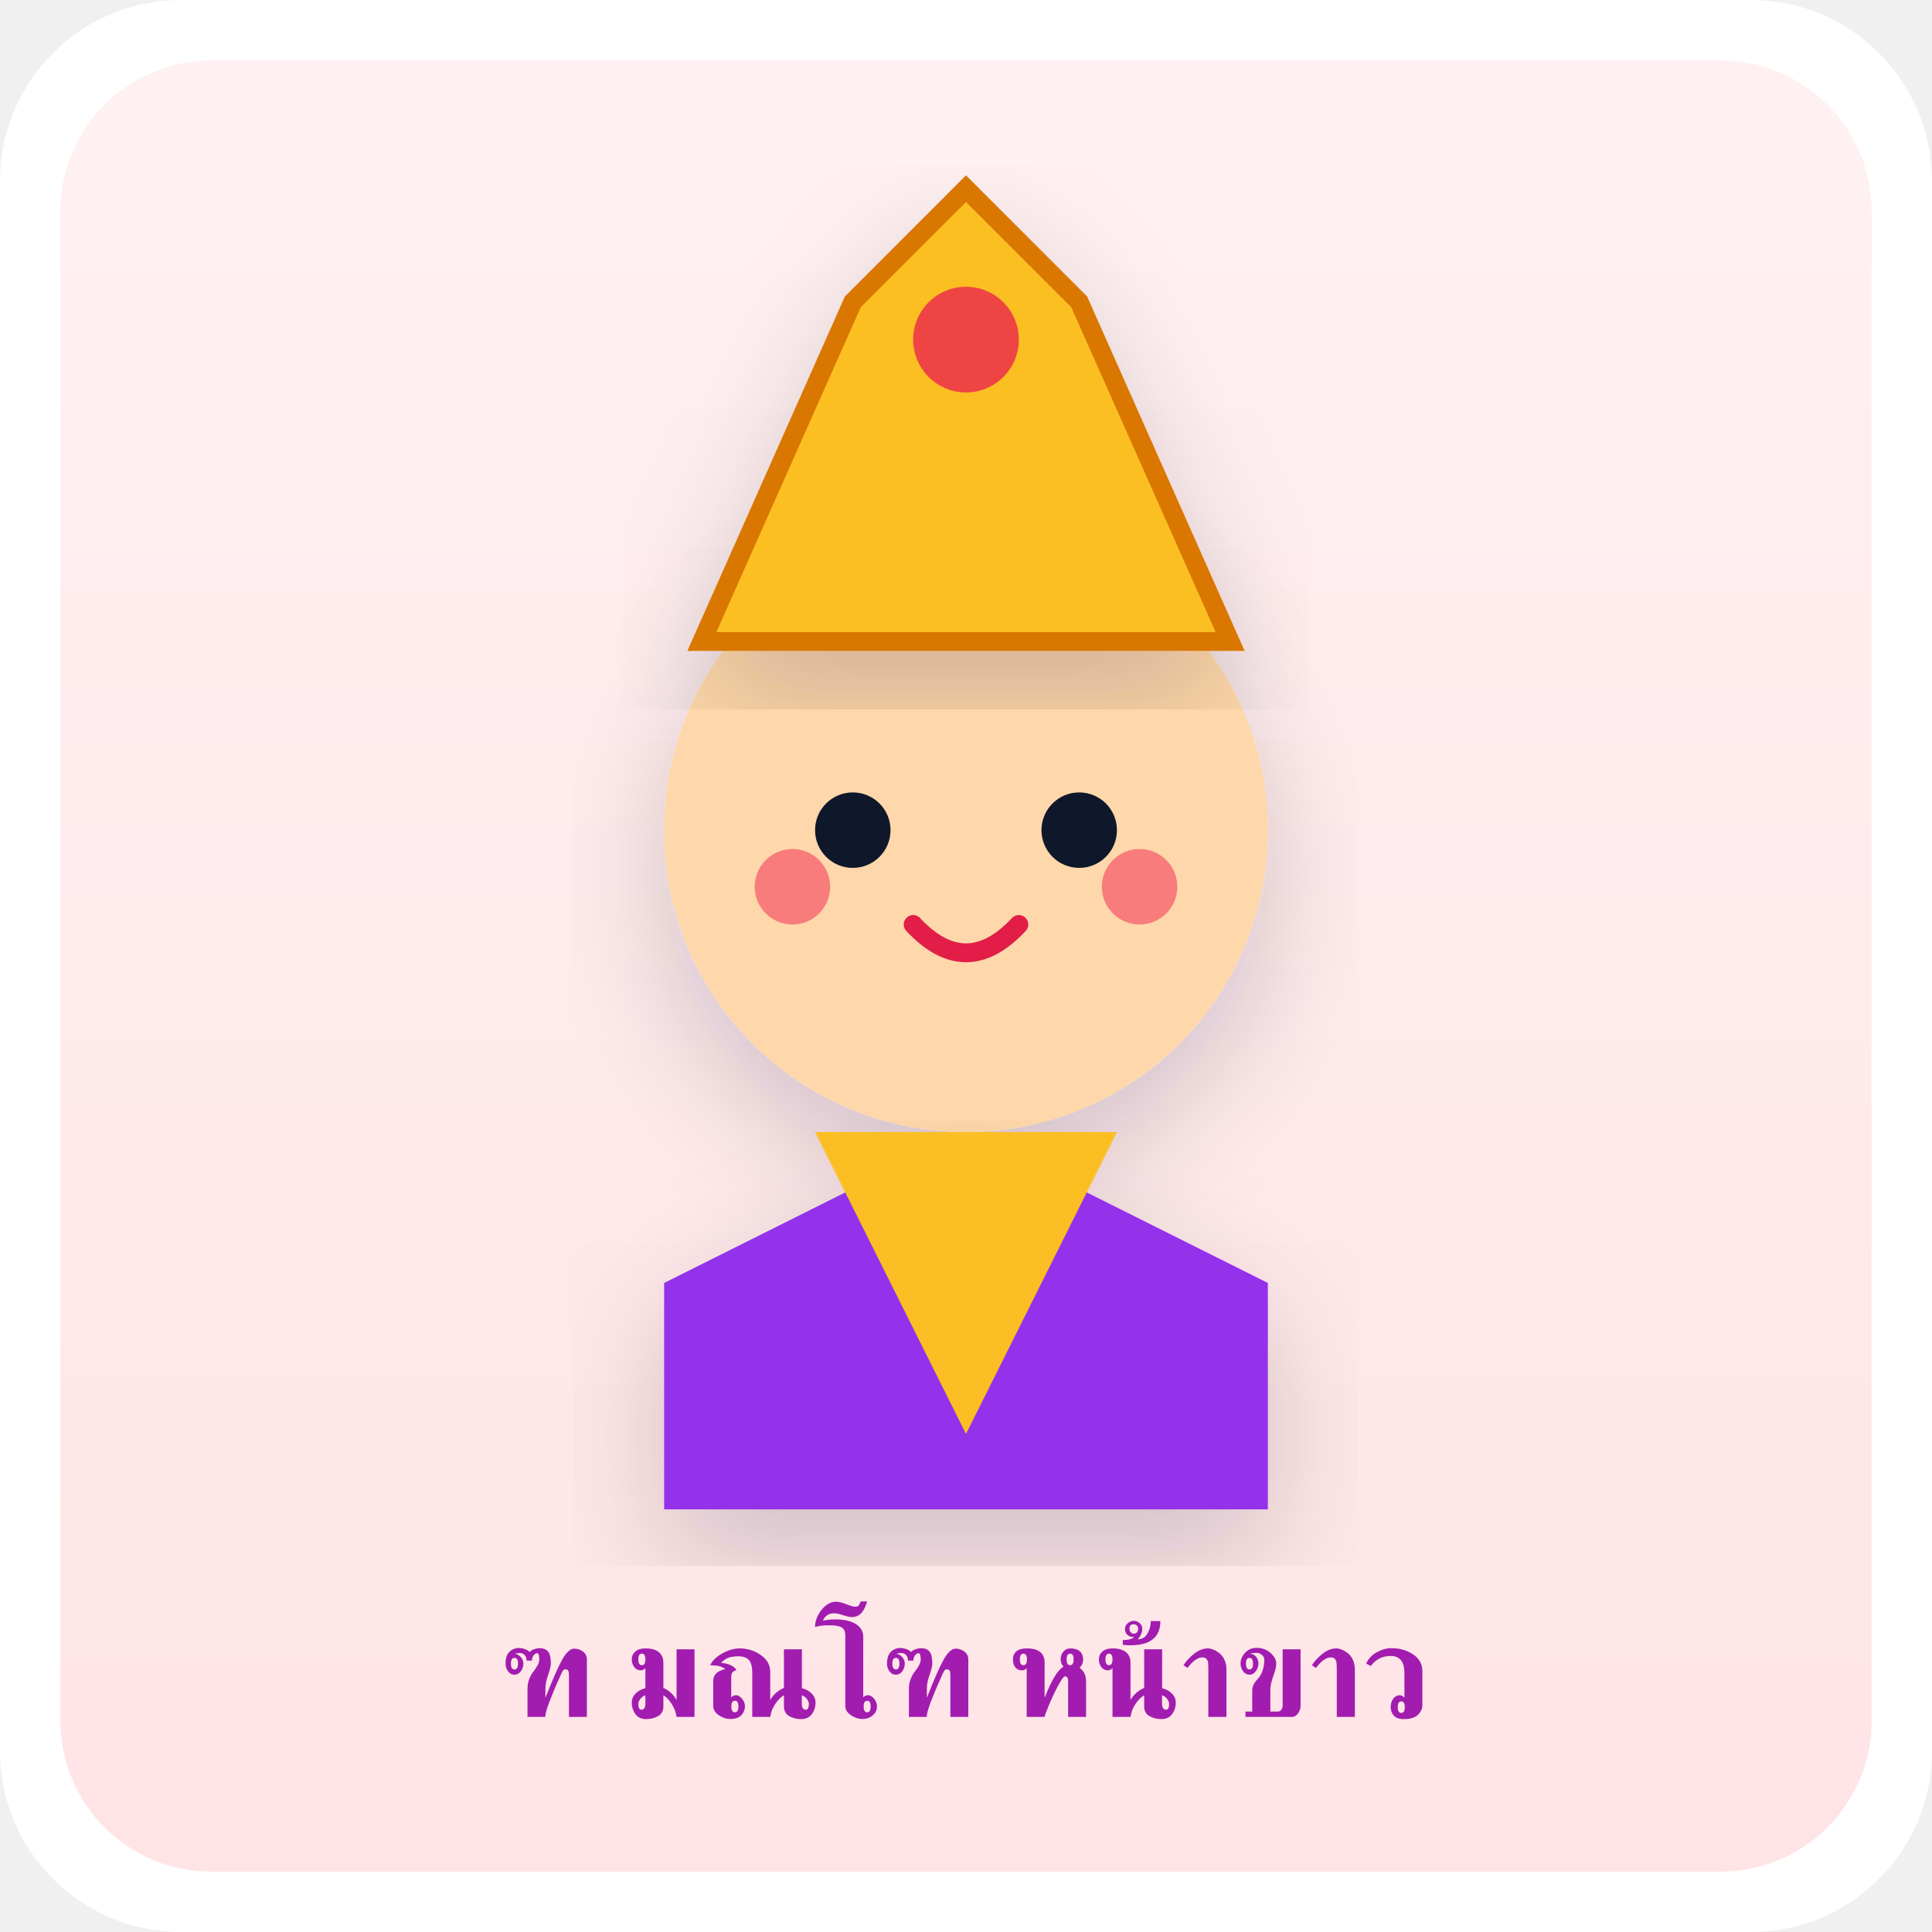
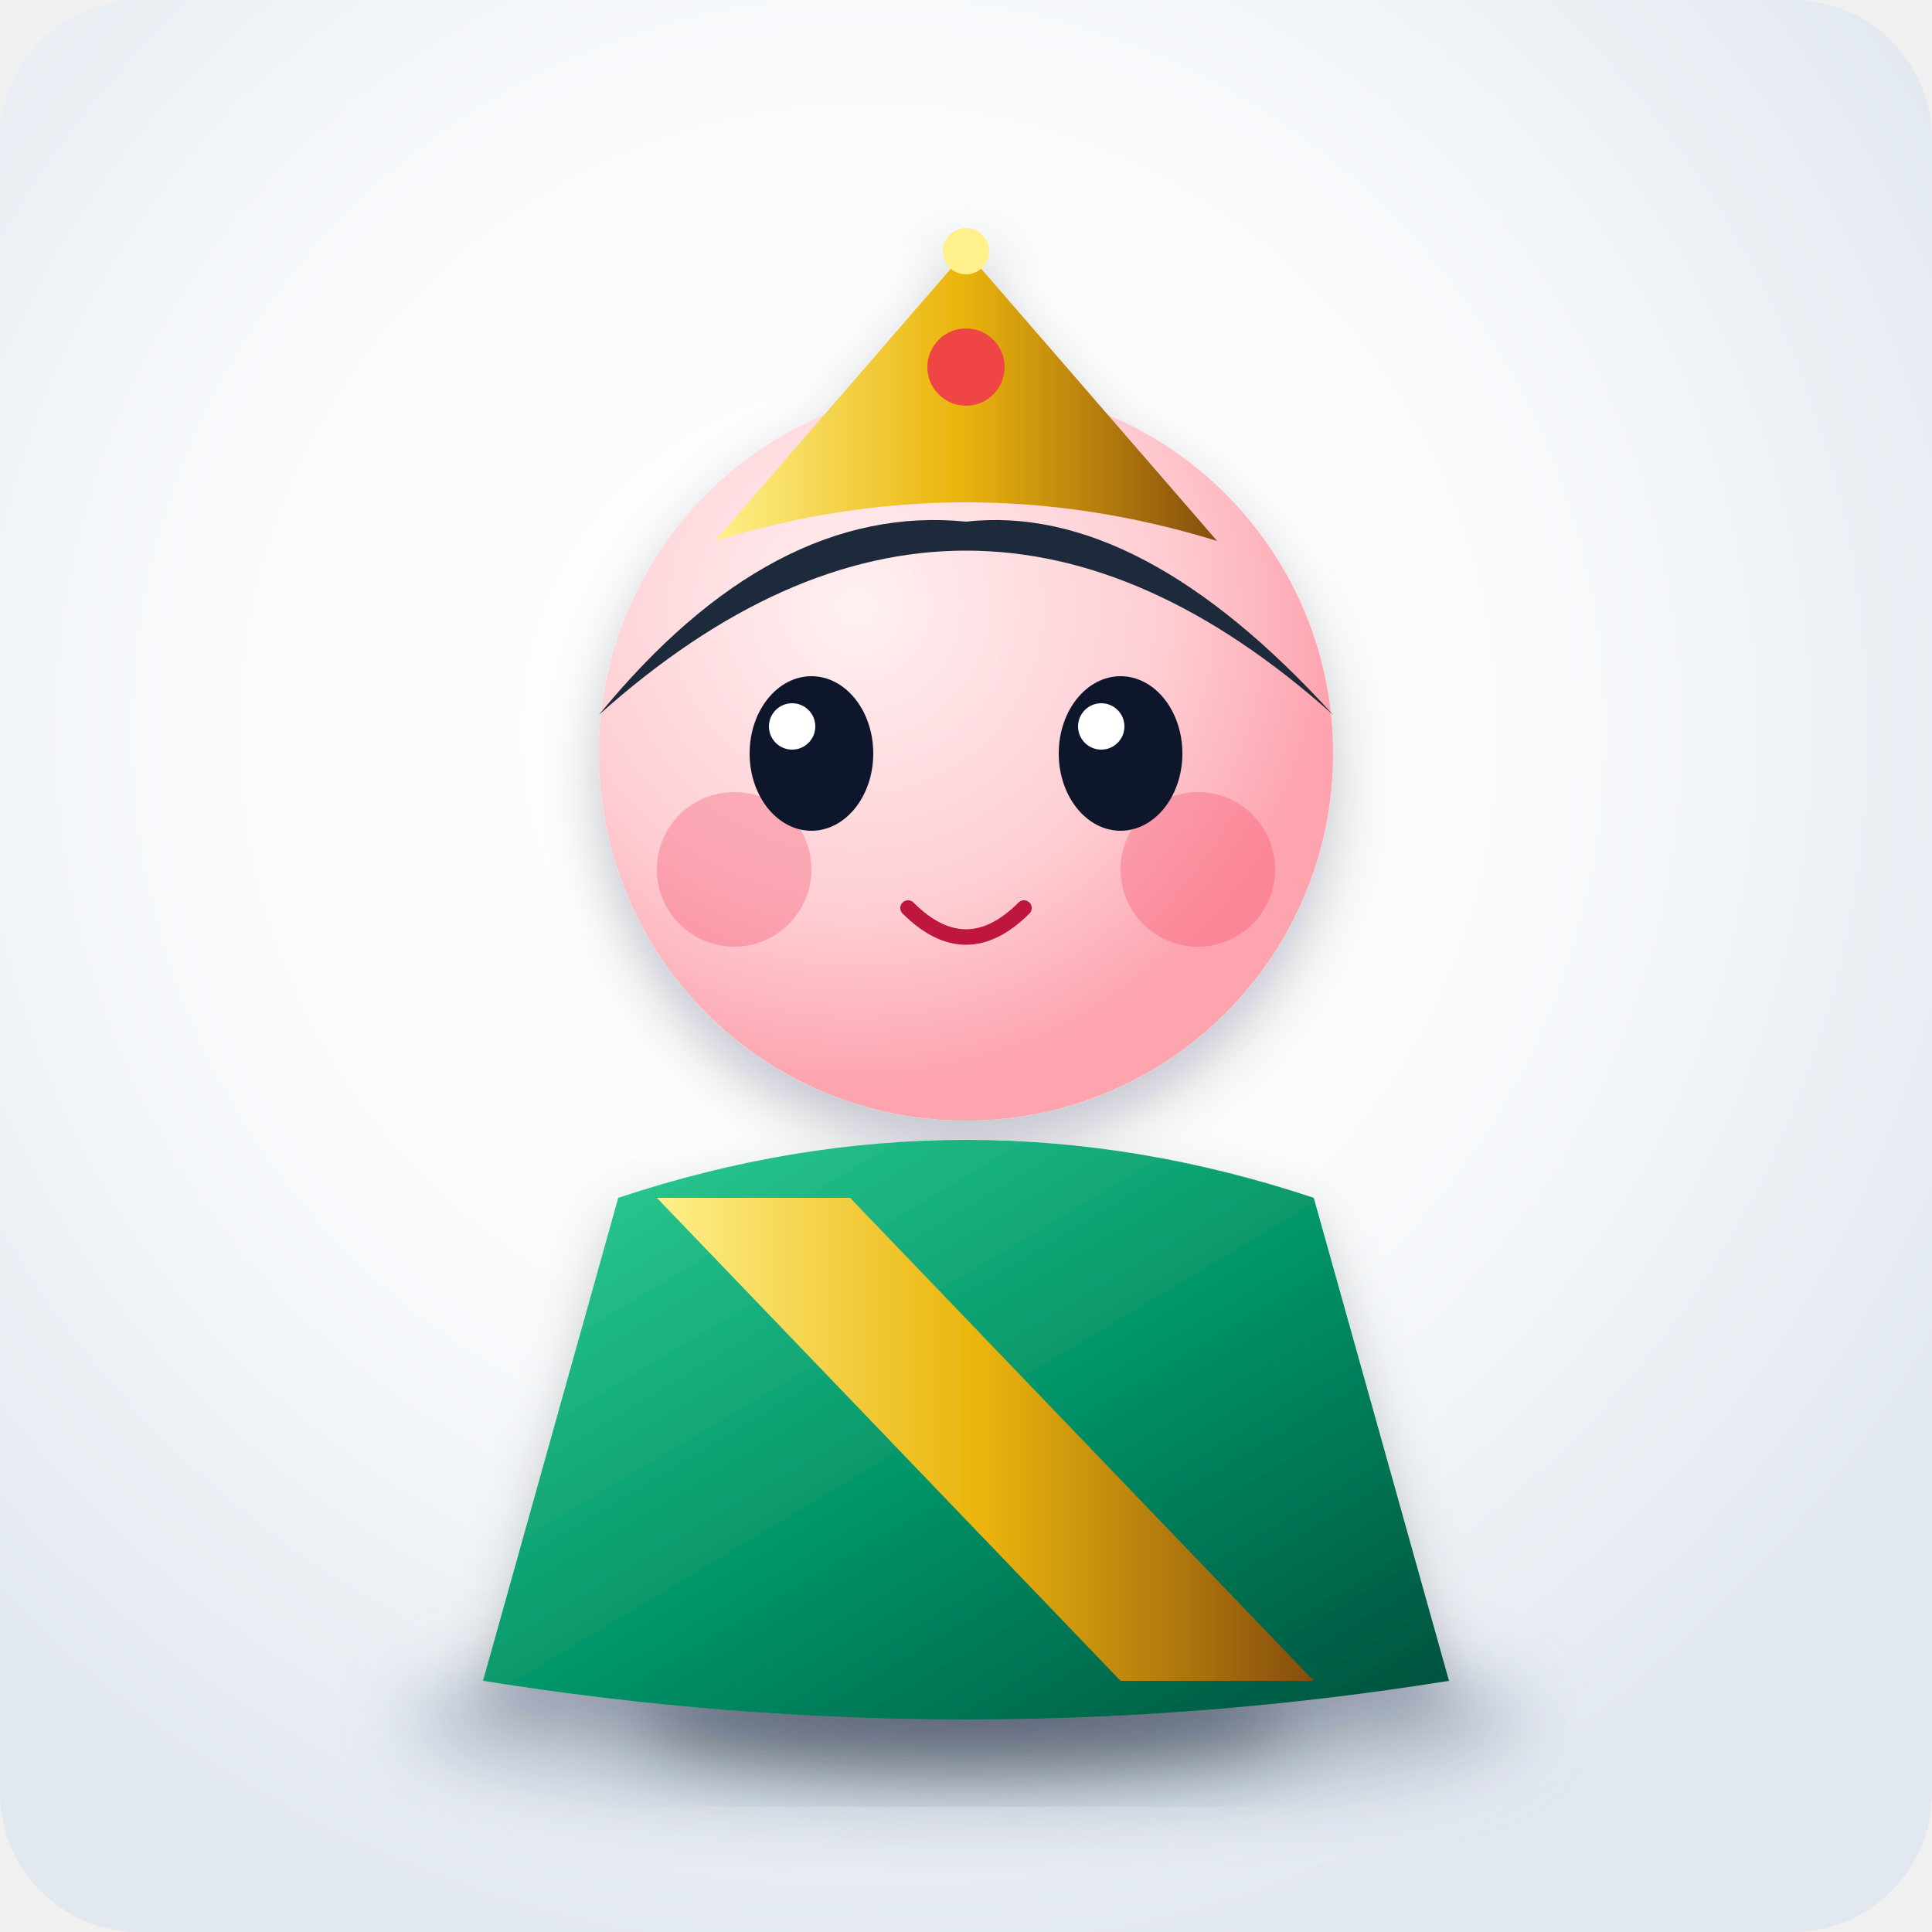
- <svg xmlns="http://www.w3.org/2000/svg" viewBox="0 0 512 512" width="100%" height="100%">
+ <svg xmlns="http://www.w3.org/2000/svg" viewBox="0 0 500 500" width="100%" height="100%">
  <defs>
-     <filter id="dropShadow" x="-15%" y="-15%" width="130%" height="130%">
-       <feDropShadow dx="0" dy="12" stdDeviation="16" flood-color="#0f172a" flood-opacity="0.18" />
+     <radialGradient id="bgGlow" cx="45%" cy="38%" r="65%">
+       <stop offset="0%" stop-color="#ffffff" />
+       <stop offset="55%" stop-color="#f8fafc" />
+       <stop offset="100%" stop-color="#e2e8f0" />
+     </radialGradient>
+     <filter id="groundShadow" x="-30%" y="-30%" width="160%" height="160%">
+       <feGaussianBlur stdDeviation="9" />
+     </filter>
+     <filter id="clayShadow" x="-25%" y="-25%" width="150%" height="150%">
+       <feDropShadow dx="0" dy="7" stdDeviation="7" flood-color="#0f172a" flood-opacity="0.22" />
    </filter>
    <filter id="softGlow" x="-20%" y="-20%" width="140%" height="140%">
-       <feGaussianBlur stdDeviation="8" result="blur" />
+       <feGaussianBlur stdDeviation="3" result="blur" />
      <feComposite in="SourceGraphic" in2="blur" operator="over" />
    </filter>
-     <linearGradient id="bgWarm" x1="0" y1="0" x2="0" y2="1">
-       <stop offset="0%" stop-color="#fffbeb" />
-       <stop offset="100%" stop-color="#fef3c7" />
+     <radialGradient id="queenSkin" cx="35%" cy="30%" r="65%">
+       <stop offset="0%" stop-color="#fff1f2" />
+       <stop offset="65%" stop-color="#fecdd3" />
+       <stop offset="100%" stop-color="#fda4af" />
+     </radialGradient>
+     <linearGradient id="emeraldDress" x1="0%" y1="0%" x2="100%" y2="100%">
+       <stop offset="0%" stop-color="#34d399" />
+       <stop offset="50%" stop-color="#059669" />
+       <stop offset="100%" stop-color="#064e3b" />
    </linearGradient>
-     <linearGradient id="bgSky" x1="0" y1="0" x2="0" y2="1">
-       <stop offset="0%" stop-color="#f0f9ff" />
-       <stop offset="100%" stop-color="#e0f2fe" />
-     </linearGradient>
-     <linearGradient id="bgRose" x1="0" y1="0" x2="0" y2="1">
-       <stop offset="0%" stop-color="#fff1f2" />
-       <stop offset="100%" stop-color="#ffe4e6" />
-     </linearGradient>
-     <linearGradient id="bgEmerald" x1="0" y1="0" x2="0" y2="1">
-       <stop offset="0%" stop-color="#ecfdf5" />
-       <stop offset="100%" stop-color="#d1fae5" />
-     </linearGradient>
-     <linearGradient id="bgPurple" x1="0" y1="0" x2="0" y2="1">
-       <stop offset="0%" stop-color="#faf5ff" />
-       <stop offset="100%" stop-color="#f3e8ff" />
+     <linearGradient id="goldTiara" x1="0%" y1="0%" x2="100%" y2="0%">
+       <stop offset="0%" stop-color="#fef08a" />
+       <stop offset="50%" stop-color="#eab308" />
+       <stop offset="100%" stop-color="#854d0e" />
    </linearGradient>
  </defs>
-   <rect width="512" height="512" rx="48" fill="#ffffff" />
-   <rect x="16" y="16" width="480" height="480" rx="40" fill="url(#bgRose)" />
-   <circle cx="256" cy="220" r="80" fill="#fed7aa" filter="url(#dropShadow)" />
-   <path d="M 186 170 L 226 80 L 256 50 L 286 80 L 326 170 Z" fill="#fbbf24" stroke="#d97706" stroke-width="5" filter="url(#dropShadow)" />
-   <circle cx="256" cy="90" r="14" fill="#ef4444" />
-   <path d="M 176 340 L 256 300 L 336 340 L 336 400 L 176 400 Z" fill="#9333ea" filter="url(#dropShadow)" />
-   <path d="M 216 300 L 256 380 L 296 300 Z" fill="#fbbf24" />
-   <circle cx="226" cy="220" r="10" fill="#0f172a" />
-   <circle cx="286" cy="220" r="10" fill="#0f172a" />
-   <circle cx="210" cy="235" r="10" fill="#f43f5e" opacity="0.6" />
-   <circle cx="302" cy="235" r="10" fill="#f43f5e" opacity="0.6" />
-   <path d="M 242 245 Q 256 260 270 245" fill="none" stroke="#e11d48" stroke-width="5" stroke-linecap="round" />
-   <text x="256" y="455" font-family="'Sarabun', sans-serif" font-size="34" font-weight="bold" fill="#a21caf" text-anchor="middle">ฑ มณโฑ หน้าขาว</text>
+   <rect width="500" height="500" rx="36" fill="url(#bgGlow)" />
+   <ellipse cx="250" cy="445" rx="145" ry="24" fill="#64748b" opacity="0.35" filter="url(#groundShadow)" />
+   <ellipse cx="250" cy="445" rx="85" ry="14" fill="#1e293b" opacity="0.45" filter="url(#groundShadow)" />
+   <g filter="url(#clayShadow)">
+     <path d="M 160 310 Q 250 280 340 310 L 375 435 Q 250 455 125 435 Z" fill="url(#emeraldDress)" />
+     <path d="M 170 310 L 290 435 L 340 435 L 220 310 Z" fill="url(#goldTiara)" />
+     <circle cx="250" cy="195" r="95" fill="url(#queenSkin)" />
+     <path d="M 155 185 Q 250 100 345 185 Q 295 130 250 135 Q 200 130 155 185 Z" fill="#1e293b" />
+     <path d="M 185 140 L 250 65 L 315 140 Q 250 120 185 140 Z" fill="url(#goldTiara)" />
+     <circle cx="250" cy="95" r="10" fill="#ef4444" />
+     <circle cx="250" cy="65" r="6" fill="#fef08a" />
+     <circle cx="190" cy="225" r="20" fill="#f43f5e" opacity="0.3" />
+     <circle cx="310" cy="225" r="20" fill="#f43f5e" opacity="0.3" />
+     <ellipse cx="210" cy="195" rx="16" ry="20" fill="#0f172a" />
+     <ellipse cx="290" cy="195" rx="16" ry="20" fill="#0f172a" />
+     <circle cx="205" cy="188" r="6" fill="#ffffff" />
+     <circle cx="285" cy="188" r="6" fill="#ffffff" />
+     <path d="M 235 235 Q 250 250 265 235" fill="none" stroke="#be123c" stroke-width="4" stroke-linecap="round" />
+   </g>
</svg>
